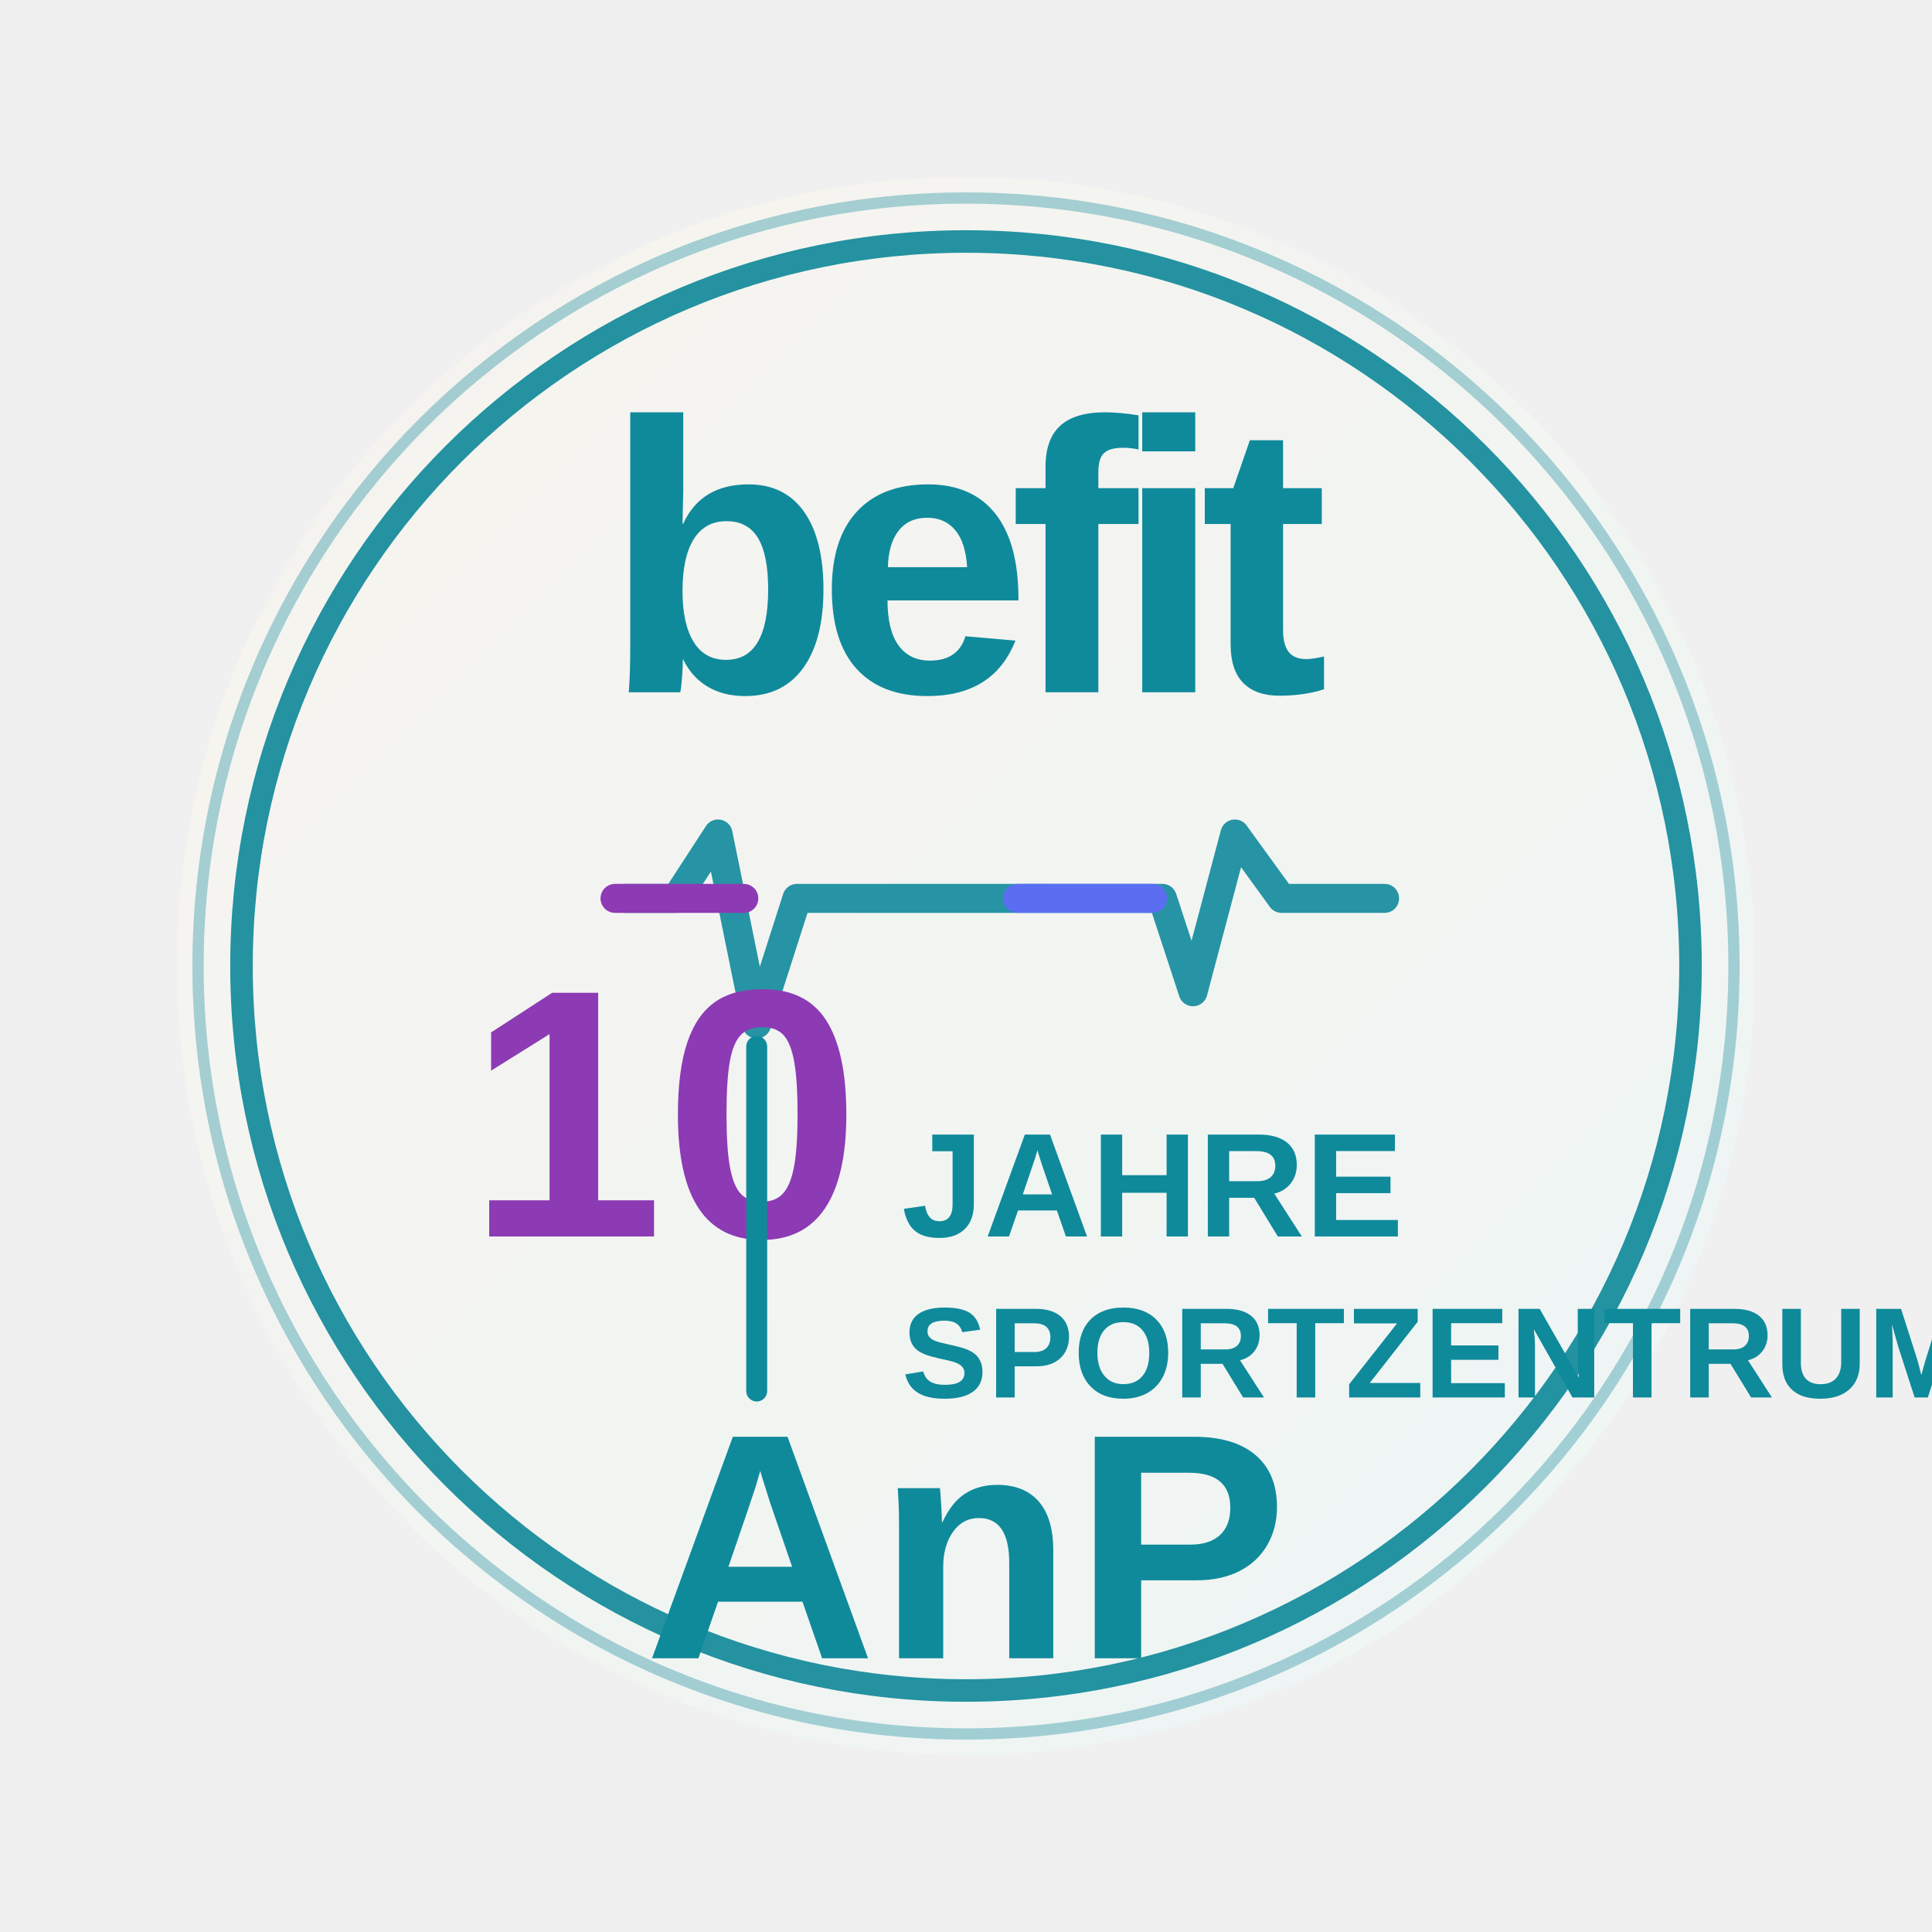
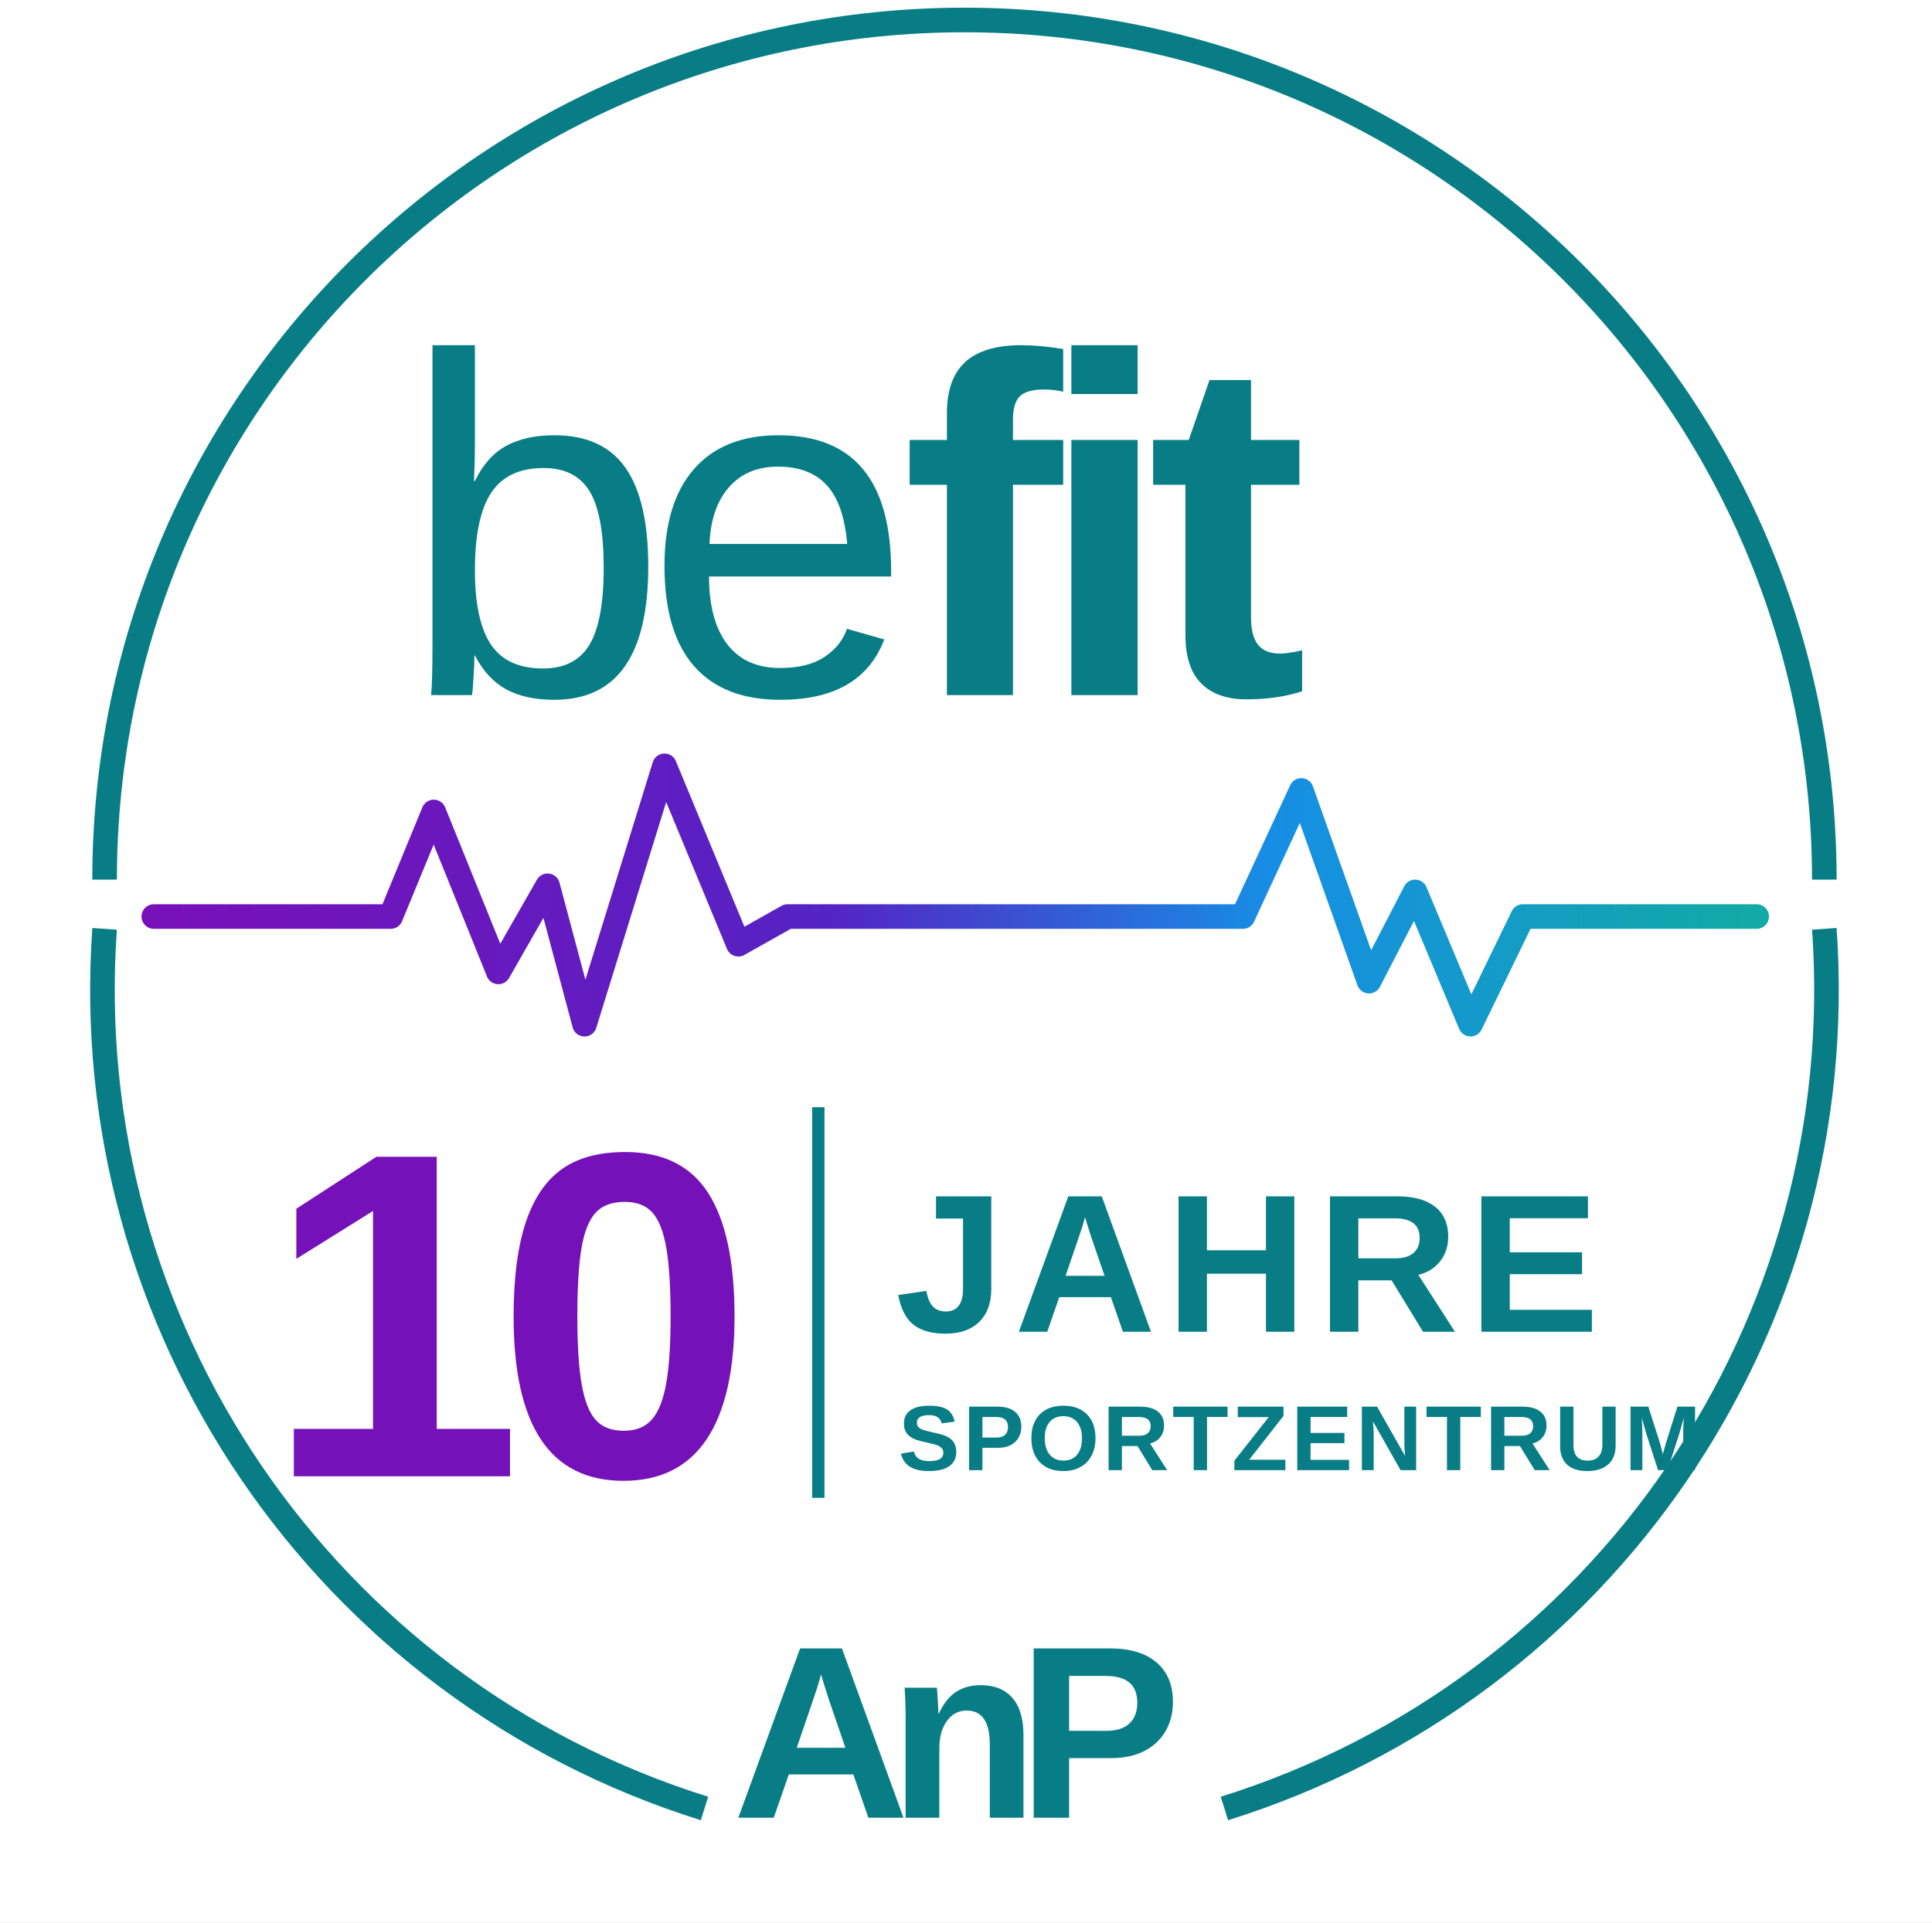
- <svg xmlns="http://www.w3.org/2000/svg" width="1200" height="1200" viewBox="0 0 1200 1200" role="img" aria-labelledby="title desc">
+ <svg xmlns="http://www.w3.org/2000/svg" width="628" height="625" viewBox="0 0 628 625" role="img" aria-labelledby="title desc">
  <defs>
-     <linearGradient id="bgGlow" x1="0%" x2="100%" y1="0%" y2="100%">
-       <stop offset="0%" stop-color="#f7f3ee" />
-       <stop offset="100%" stop-color="#edf6f5" />
-     </linearGradient>
-     <linearGradient id="accentLine" x1="0%" x2="100%" y1="0%" y2="0%">
-       <stop offset="0%" stop-color="#8d3ab5" />
-       <stop offset="100%" stop-color="#0f8a9b" />
+     <linearGradient id="pulse" x1="0" y1="0" x2="1" y2="0">
+       <stop offset="0" stop-color="#7810b9" />
+       <stop offset="0.42" stop-color="#5523c4" />
+       <stop offset="0.7" stop-color="#168ee5" />
+       <stop offset="1" stop-color="#12a9a6" />
    </linearGradient>
  </defs>
-   <circle cx="600" cy="600" r="490" fill="url(#bgGlow)" />
-   <circle cx="600" cy="600" r="450" fill="none" stroke="#0d8798" stroke-width="14" opacity="0.9" />
-   <circle cx="600" cy="600" r="477" fill="none" stroke="#0d8798" stroke-width="7" opacity="0.35" />
-   <g font-family="Arial, Helvetica, sans-serif" font-weight="700">
-     <text x="600" y="430" text-anchor="middle" fill="#0f8a9b" font-size="240" letter-spacing="-14">befit</text>
+   <rect width="628" height="625" fill="#fff" />
+   <path d="M34 286 A279 279 0 1 1 593 286" fill="none" stroke="#087d86" stroke-width="8" />
+   <path d="M34 302 A279 279 0 0 0 229 588" fill="none" stroke="#087d86" stroke-width="8" />
+   <path d="M398 588 A279 279 0 0 0 593 302" fill="none" stroke="#087d86" stroke-width="8" />
+   <g fill="#087d86" font-family="Arial, Helvetica, sans-serif">
+     <text x="130" y="226" font-size="157" font-weight="300" letter-spacing="-8">be</text>
+     <text x="293" y="226" font-size="157" font-weight="700" letter-spacing="-8">fit</text>
  </g>
-   <g transform="translate(0 18)">
-     <path d="M260 540 H378 L410 540 L430 540 L458 540 L492 540 L520 540 L548 540 L571 540 L598 540 L615 540 L648 540 L675 540 L705 540 L726 540 L754 540 L782 540 L810 540 L840 540 L855 540" fill="none" stroke="url(#accentLine)" stroke-width="20" stroke-linecap="round" />
-     <path d="M388 540 L420 540 L446 500 L470 618 L495 540 L520 540 L548 540 L573 540 L590 540 L616 540 L637 540 L666 540 L695 540 L722 540 L741 598 L767 500 L796 540 L825 540 L860 540" fill="none" stroke="#0f8a9b" stroke-width="18" stroke-linecap="round" stroke-linejoin="round" opacity="0.9" />
-     <path d="M382 540 L394 540 L410 540 L430 540 L462 540" fill="none" stroke="#8d3ab5" stroke-width="18" stroke-linecap="round" />
-     <path d="M632 540 L680 540 L716 540" fill="none" stroke="#5b6ef1" stroke-width="18" stroke-linecap="round" />
+   <path d="M50 298 H127 L141 264 L162 316 L178 288 L190 333 L216 249 L240 307 L256 298 H404 L423 257 L445 319 L460 290 L478 333 L495 298 H571" fill="none" stroke="url(#pulse)" stroke-width="8" stroke-linecap="round" stroke-linejoin="round" />
+   <text x="86" y="480" fill="#7511b9" font-family="Arial, Helvetica, sans-serif" font-size="151" font-weight="700" letter-spacing="-9">10</text>
+   <path d="M266 360 V487" stroke="#087d86" stroke-width="4" />
+   <g fill="#087d86" font-family="Arial, Helvetica, sans-serif" font-weight="700">
+     <text x="291" y="433" font-size="64" letter-spacing="3">JAHRE</text>
+     <text x="292" y="478" font-size="30" letter-spacing="1">SPORTZENTRUM</text>
  </g>
-   <g transform="translate(0 8)">
-     <text x="290" y="760" fill="#8d3ab5" font-family="Arial, Helvetica, sans-serif" font-weight="700" font-size="220">10</text>
-     <line x1="470" y1="642" x2="470" y2="856" stroke="#0f8a9b" stroke-width="13" stroke-linecap="round" />
-     <text x="560" y="760" fill="#0f8a9b" font-family="Arial, Helvetica, sans-serif" font-weight="700" font-size="92">JAHRE</text>
-     <text x="560" y="860" fill="#0f8a9b" font-family="Arial, Helvetica, sans-serif" font-weight="700" font-size="80">SPORTZENTRUM</text>
-   </g>
-   <g font-family="Arial, Helvetica, sans-serif" font-weight="700">
-     <text x="600" y="1030" text-anchor="middle" fill="#0f8a9b" font-size="200">AnP</text>
-   </g>
+   <text x="238" y="591" fill="#087d86" font-family="Arial, Helvetica, sans-serif" font-size="80" font-weight="700" letter-spacing="-7">AnP</text>
</svg>
